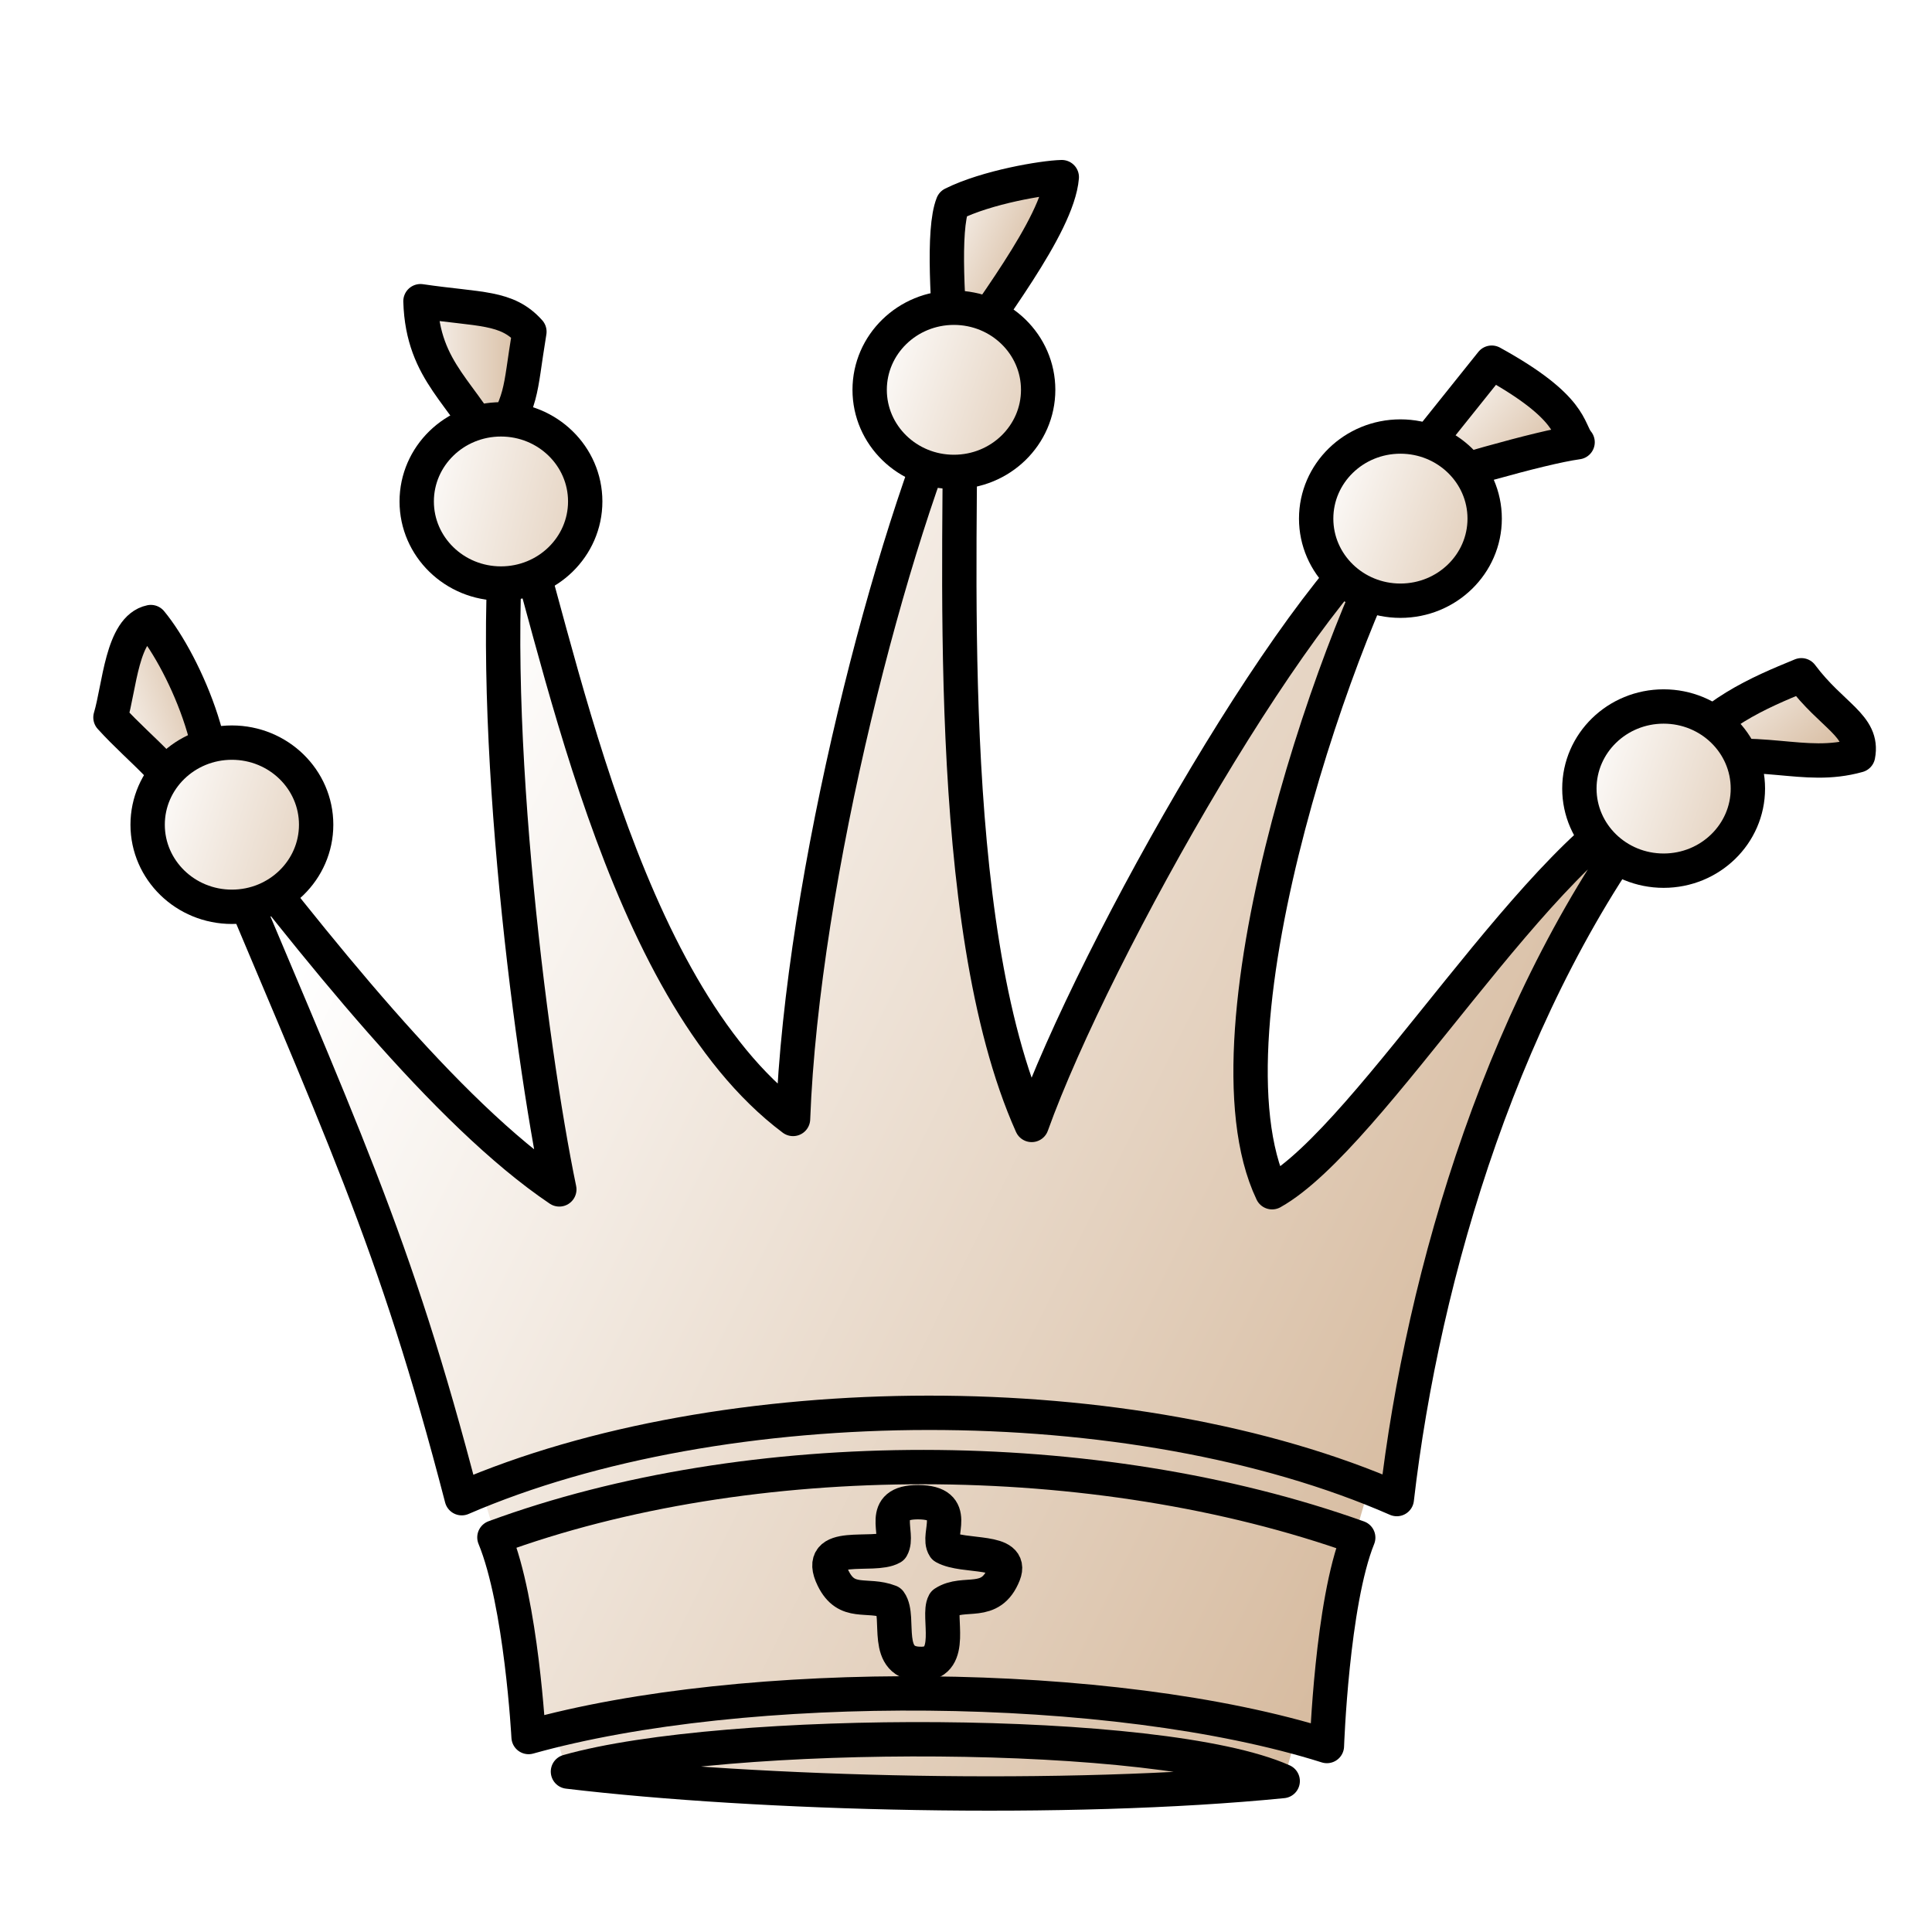
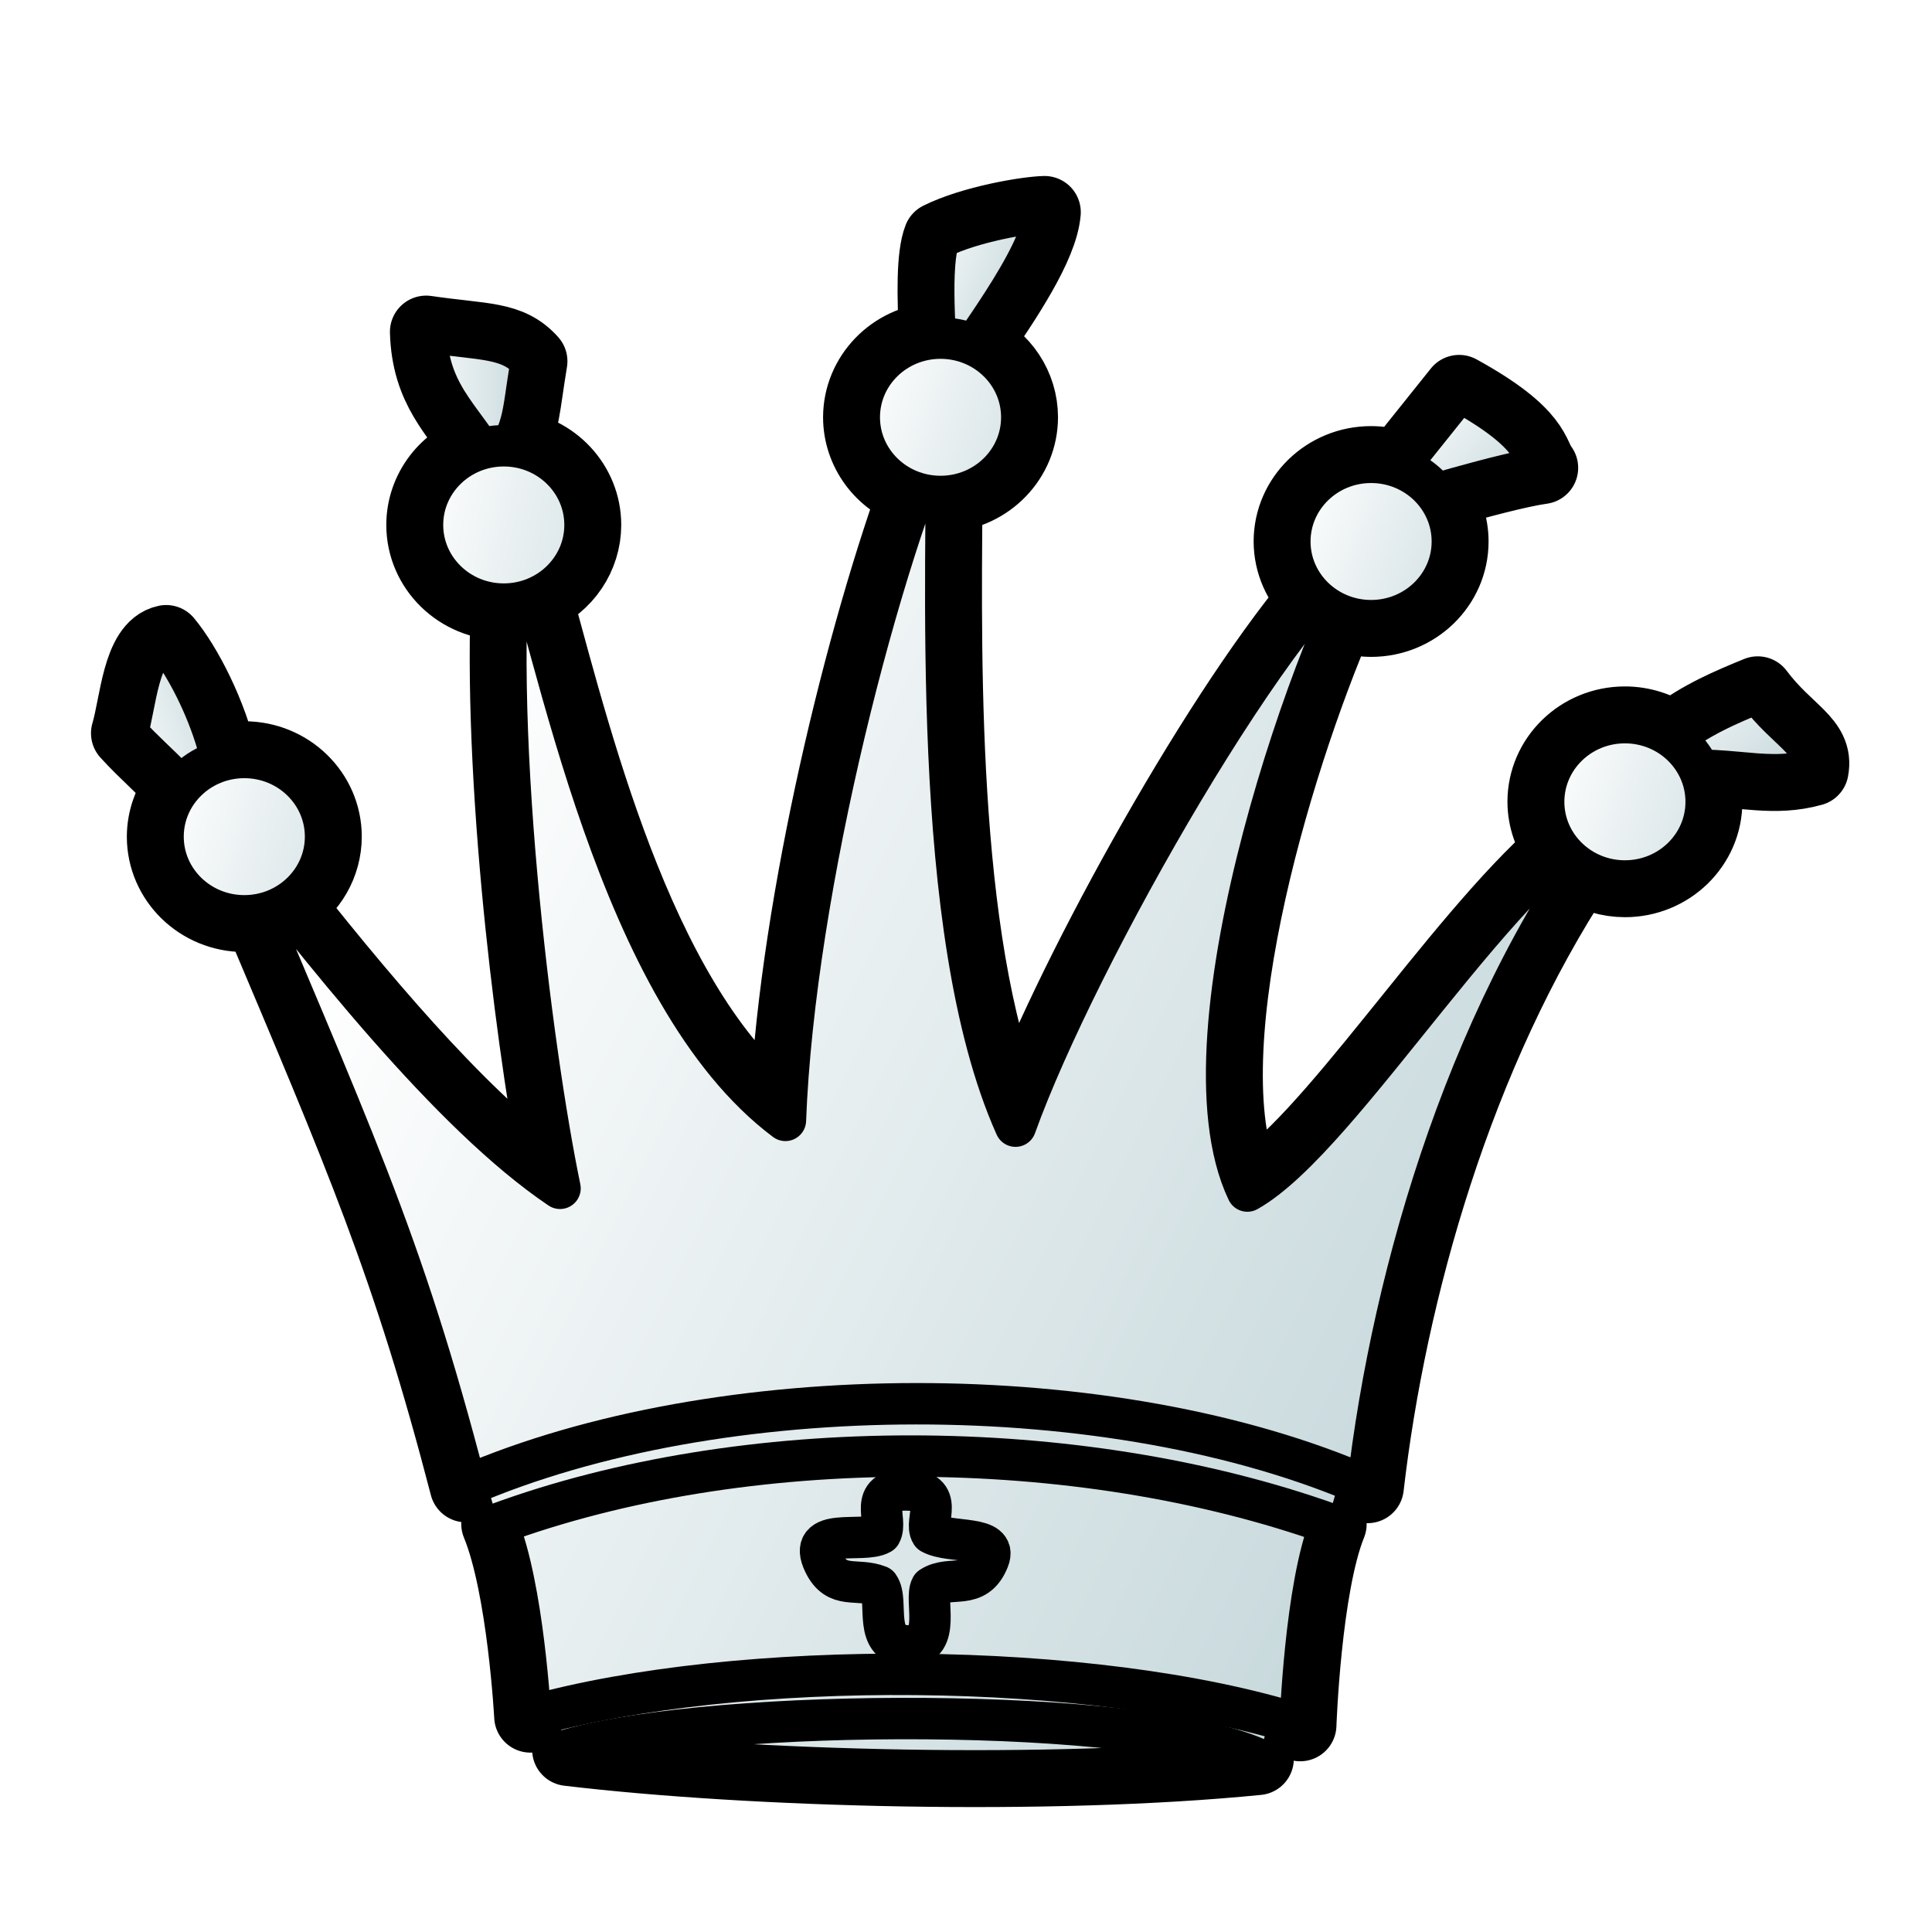
- <svg xmlns="http://www.w3.org/2000/svg" xmlns:xlink="http://www.w3.org/1999/xlink" height="700pt" viewBox="-20 0 900 900" width="700pt">
-   <linearGradient id="a">
-     <stop offset="0" stop-color="#fff" />
-     <stop offset="1" stop-color="#d0b090" />
-   </linearGradient>
-   <linearGradient id="g" gradientUnits="userSpaceOnUse" x1="785.141" x2="840.911" xlink:href="#a" y1="294.759" y2="363.089" />
-   <linearGradient id="e" gradientUnits="userSpaceOnUse" x1="649.863" x2="711.117" xlink:href="#a" y1="171.18" y2="227.749" />
-   <linearGradient id="c" gradientUnits="userSpaceOnUse" x1="406.012" x2="470.835" xlink:href="#a" y1="103.532" y2="132.994" />
-   <linearGradient id="i" gradientUnits="userSpaceOnUse" x1="167.872" x2="234.62" xlink:href="#a" y1="174.997" y2="174.997" />
-   <linearGradient id="k" gradientUnits="userSpaceOnUse" x1="23.458" x2="87.371" xlink:href="#a" y1="337.855" y2="315.463" />
-   <linearGradient id="j" gradientUnits="userSpaceOnUse" x1="339.471" x2="514.54" xlink:href="#a" y1="530.606" y2="571.593" />
-   <linearGradient id="d" gradientUnits="userSpaceOnUse" x1="339.471" x2="495.022" xlink:href="#a" y1="530.606" y2="584.758" />
-   <linearGradient id="f" gradientUnits="userSpaceOnUse" x1="339.471" x2="487.215" xlink:href="#a" y1="530.606" y2="584.758" />
-   <linearGradient id="h" gradientUnits="userSpaceOnUse" x1="339.471" x2="498.926" xlink:href="#a" y1="530.606" y2="584.758" />
-   <linearGradient id="l" gradientUnits="userSpaceOnUse" x1="339.471" x2="510.637" xlink:href="#a" y1="530.606" y2="584.758" />
-   <linearGradient id="b" gradientUnits="userSpaceOnUse" x1="153.604" x2="761.364" xlink:href="#a" y1="380.54" y2="682.207" />
-   <g fill-rule="evenodd">
-     <g fill="url(#b)">
-       <path d="M243.935 824.89l-50.378-166.212 433.768 1.318-49.519 169.681z" />
-       <g stroke="#000" stroke-linecap="round" stroke-linejoin="round" stroke-width="16">
-         <path d="M612.713 716.28c-122.2-43.669-283.406-43.923-402.394-.104 12.585 30.53 15.919 92.998 15.919 92.998 100.719-28.173 271.954-27.317 371.885 4.188 0 0 2.31-66.707 14.59-97.082z" />
-         <path d="M195.104 697.915c121.85-52.686 312.58-53.52 435.577.41C642.807 593.29 681.03 463.63 753.364 370.627c-54.848 21.462-134.48 158.863-180.775 184.758-36.304-76.263 35.544-274.204 63.478-316.129-46.899 28.219-146.147 203.016-175.47 284.785-42.265-94.445-32.372-271.082-33.383-345.108-31.796 69.553-73.518 229.373-77.788 342.314-81.193-60.864-109.846-225.27-131.501-290.406-11.924 93.798 8.884 257.173 22.623 323.227-52.792-35.593-114.44-113.92-165.611-180.305 65.06 155.574 88.608 202.693 120.167 324.153zm212.659 1.867c-18.998-.098-8.585 14.635-12.318 21.115-8.538 4.949-36.246-3.832-27.327 14.34 6.319 12.874 15.766 6.813 26.377 10.961 5.276 7.267-3.643 29.366 15.037 28.903 15.427-.383 7.018-22.431 10.316-28.372 9.326-6.094 21.562 2.165 27.734-13.452 4.686-11.856-18.512-7.458-27.673-12.564-3.837-5.731 7.62-20.828-12.146-20.931zm-163.19 125.491c88.823 10.599 232.722 14.36 332.958 4.407-56.568-25.281-259.89-25.068-332.958-4.407z" />
-       </g>
-     </g>
-     <g stroke="#000" stroke-linecap="round" stroke-linejoin="round">
-       <path d="M474.62 82.518c-8.56.188-34.943 4.62-50.798 12.528-4.81 12.11-2.312 47.606.131 76.64 15.185-24.37 48.737-66.254 50.667-89.168z" fill="url(#c)" stroke-width="16" />
-       <path d="M440.763 530.606a45.962 44.783 0 1 1-91.924 0 45.962 44.783 0 1 1 91.924 0z" fill="url(#d)" stroke-width="18.737" transform="translate(87.235 -271.506) scale(.85393)" />
-       <path d="M714.902 206.005c-4.717-5.653-1.71-16-40.003-37.055l-48.856 61.029c27.41-8.55 70.764-21.46 88.86-23.974z" fill="url(#e)" stroke-width="16" />
-       <path d="M440.763 530.606a45.962 44.783 0 1 1-91.924 0 45.962 44.783 0 1 1 91.924 0z" fill="url(#f)" stroke-width="18.737" transform="translate(295.235 -211.506) scale(.85393)" />
-       <path d="M845.56 351.891c2.674-13.827-12.17-18.268-26.411-37.324-19.836 8.122-42.817 17.81-59.006 40.522 40.867-8.428 59.444 4.058 85.417-3.198z" fill="url(#g)" stroke-width="16" />
-       <path d="M440.763 530.606a45.962 44.783 0 1 1-91.924 0 45.962 44.783 0 1 1 91.924 0z" fill="url(#h)" stroke-width="18.737" transform="translate(417.85 -85.749) scale(.85393)" />
-       <path d="M226.62 154.518c-10.56-11.812-22.893-10.117-50.748-14.208.972 33.726 21.104 43.135 33.081 69.375 15.185-24.37 12.737-25.253 17.667-55.167z" fill="url(#i)" stroke-width="16" />
-       <path d="M440.763 530.606a45.962 44.783 0 1 1-91.924 0 45.962 44.783 0 1 1 91.924 0z" fill="url(#j)" stroke-width="18.737" transform="translate(-123.765 -219.506) scale(.85393)" />
-       <path d="M50.263 289.782c-13.447 2.8-14.585 30.312-18.805 44.426 15.057 16.595 30.367 26.05 43.52 51.72 14.065-25.033-8.759-76.936-24.715-96.146z" fill="url(#k)" stroke-width="16" />
-       <path d="M440.763 530.606a45.962 44.783 0 1 1-91.924 0 45.962 44.783 0 1 1 91.924 0z" fill="url(#l)" stroke-width="18.737" transform="translate(-249.108 -68.92) scale(.85393)" />
-     </g>
-   </g>
+ <svg xmlns="http://www.w3.org/2000/svg" xmlns:xlink="http://www.w3.org/1999/xlink" id="queen" width="700pt" height="700pt" version="1.0" viewBox="0 0 933.333 933.333">
+   <style id="base">.base{fill-opacity:1;fill-rule:evenodd;stroke-miterlimit:4;stroke-dasharray:none;stroke-linecap:round;stroke-linejoin:round;stroke-opacity:1}.stroke-medium{stroke-width:20}.stroke-color{stroke:#000}</style>
+   <defs id="defs">
+     <linearGradient id="fillGradient">
+       <stop id="stop0" offset="0" style="stop-color:white;stop-opacity:1" />
+       <stop id="stop1" offset="1" style="stop-color:#bfd3d7;stop-opacity:1" />
+     </linearGradient>
+     <linearGradient xlink:href="#fillGradient" id="hair5-grad" x1="785.141" x2="840.911" y1="294.759" y2="363.089" gradientTransform="translate(30 20)" gradientUnits="userSpaceOnUse" />
+     <linearGradient xlink:href="#fillGradient" id="hair4-grad" x1="649.863" x2="711.117" y1="171.18" y2="227.749" gradientTransform="translate(30 20)" gradientUnits="userSpaceOnUse" />
+     <linearGradient xlink:href="#fillGradient" id="hair3-grad" x1="406.012" x2="470.835" y1="103.532" y2="132.994" gradientTransform="translate(30 20)" gradientUnits="userSpaceOnUse" />
+     <linearGradient xlink:href="#fillGradient" id="hair2-grad" x1="167.872" x2="234.62" y1="174.997" y2="174.997" gradientTransform="translate(30 20)" gradientUnits="userSpaceOnUse" />
+     <linearGradient xlink:href="#fillGradient" id="hair1-grad" x1="23.458" x2="87.371" y1="337.855" y2="315.463" gradientTransform="translate(30 20)" gradientUnits="userSpaceOnUse" />
+     <linearGradient xlink:href="#fillGradient" id="hairknot1-grad" x1="339.471" x2="514.54" y1="530.606" y2="571.593" gradientTransform="matrix(.85393 0 0 .85393 -93.765 -199.506)" gradientUnits="userSpaceOnUse" />
+     <linearGradient xlink:href="#fillGradient" id="hairknot3-grad" x1="339.471" x2="495.022" y1="530.606" y2="584.758" gradientTransform="matrix(.85393 0 0 .85393 117.235 -251.506)" gradientUnits="userSpaceOnUse" />
+     <linearGradient xlink:href="#fillGradient" id="hairknot4-grad" x1="339.471" x2="487.215" y1="530.606" y2="584.758" gradientTransform="matrix(.85393 0 0 .85393 325.235 -191.506)" gradientUnits="userSpaceOnUse" />
+     <linearGradient xlink:href="#fillGradient" id="hairknot5-grad" x1="339.471" x2="498.926" y1="530.606" y2="584.758" gradientTransform="matrix(.85393 0 0 .85393 447.85 -65.749)" gradientUnits="userSpaceOnUse" />
+     <linearGradient xlink:href="#fillGradient" id="hairknot2-grad" x1="339.471" x2="510.637" y1="530.606" y2="584.758" gradientTransform="matrix(.85393 0 0 .85393 -219.108 -48.92)" gradientUnits="userSpaceOnUse" />
+     <linearGradient xlink:href="#fillGradient" id="filler-grad" x1="153.604" x2="761.364" y1="380.54" y2="682.207" gradientTransform="translate(30 20)" gradientUnits="userSpaceOnUse" />
+     <linearGradient xlink:href="#fillGradient" id="crown-grad" x1="153.604" x2="761.364" y1="380.54" y2="682.207" gradientTransform="translate(30 20)" gradientUnits="userSpaceOnUse" />
+     <linearGradient xlink:href="#fillGradient" id="fullhair-grad" x1="153.604" x2="761.364" y1="380.54" y2="682.207" gradientTransform="translate(30 20)" gradientUnits="userSpaceOnUse" />
+     <linearGradient xlink:href="#fillGradient" id="cross-grad" x1="153.604" x2="761.364" y1="380.54" y2="682.207" gradientTransform="translate(30 20)" gradientUnits="userSpaceOnUse" />
+     <linearGradient xlink:href="#fillGradient" id="base-grad" x1="153.604" x2="761.364" y1="380.54" y2="682.207" gradientTransform="translate(30 20)" gradientUnits="userSpaceOnUse" />
+   </defs>
+   <path id="boundary" d="M660.682 718.326c10.937-94.735 43.198-209.413 102.474-299.248 6.452 4.23 14.048 6.496 21.824 6.512 21.676 0 39.248-17.12 39.249-38.24a37.4 37.4 0 0 0-3.29-15.301c21.528.221 36.223 4.981 54.622-.158 2.674-13.828-12.172-18.269-26.413-37.325-13.28 5.438-27.966 11.584-41.084 21.864-6.707-4.757-14.788-7.32-23.084-7.323-21.676 0-39.248 17.122-39.248 38.243.037 8.344 2.873 16.447 8.077 23.074-51.187 44.947-112.715 143.423-151.221 164.96-29.602-62.183 12.692-205.21 44.465-278.648a40.136 40.136 0 0 0 15.314 3.098c21.676 0 39.248-17.122 39.248-38.242-.002-8.279-2.761-16.333-7.863-22.953 20.208-5.828 40.26-11.122 51.15-12.635-4.717-5.653-1.71-15.999-40.004-37.053l-29.324 36.631a40.177 40.177 0 0 0-13.207-2.232c-21.676 0-39.248 17.121-39.248 38.242.037 10.302 4.338 20.155 11.93 27.326-50.57 60.705-120.615 188.648-144.451 255.121-35.85-80.109-34.173-218.798-33.455-304.398 20.509-1.417 36.42-18.016 36.472-38.05-.004-14.97-8.974-28.563-22.953-34.779 15.347-22.318 32.588-48.044 33.957-64.294-8.56.187-34.942 4.62-50.797 12.529-3.307 8.326-3.133 27.74-1.924 48.474-20.638 1.268-36.727 17.921-36.779 38.07.037 16.367 10.759 30.896 26.67 36.141-28.479 79.654-58.758 208.183-62.363 303.514-68.446-51.309-99.419-175.636-120.473-252.607 14.347-6.049 23.642-19.816 23.662-35.047 0-19.694-15.352-36.167-35.47-38.063 6.223-12.278 5.723-18.253 9.474-41.011-10.56-11.813-22.893-10.118-50.748-14.21.8 27.718 14.538 39.02 26.057 56.73-16.511 4.9-27.799 19.736-27.81 36.554-.001 21.12 17.57 38.242 39.247 38.242.494-.025.987-.06 1.479-.104-3.383 94.8 13.797 225.089 25.705 282.336-41.714-28.123-88.766-82.837-132-137.35 11.615-6.943 18.702-19.26 18.722-32.538 0-21.12-17.571-38.242-39.248-38.242a40.226 40.226 0 0 0-10.939 1.523c-4.977-22.396-17.152-46.036-26.82-57.676-13.447 2.8-14.585 30.31-18.805 44.424 8.716 9.607 17.515 16.837 25.934 26.19-5.55 6.75-8.588 15.132-8.618 23.78 0 21.121 17.572 38.243 39.248 38.243a40.248 40.248 0 0 0 7.11-.713c49.014 116.08 72.225 169.424 99.97 276.209m15.217 18.26c12.585 30.53 15.918 92.998 15.918 92.998m371.885 4.187s2.31-66.706 14.59-97.082M274.574 845.273c88.822 10.6 232.721 14.36 332.957 4.407" class="base stroke-color" style="fill:none;stroke-width:35" />
+   <path id="hair5" d="M875.56 371.891c2.674-13.827-12.17-18.268-26.411-37.324-19.836 8.122-42.817 17.81-59.006 40.522 40.867-8.428 59.444 4.058 85.417-3.198z" class="base stroke-color stroke-medium" style="fill:url(#hair5-grad)" />
+   <path id="hair4" d="M744.902 226.005c-4.717-5.653-1.71-16-40.003-37.055l-48.856 61.029c27.41-8.55 70.764-21.46 88.86-23.974z" class="base stroke-color stroke-medium" style="fill:url(#hair4-grad)" />
+   <path id="hair3" d="M504.62 102.518c-8.56.188-34.943 4.62-50.798 12.528-4.81 12.11-2.312 47.606.131 76.64 15.185-24.37 48.737-66.254 50.667-89.168z" class="base stroke-color stroke-medium" style="fill:url(#hair3-grad)" />
+   <path id="hair2" d="M256.62 174.518c-10.56-11.812-22.893-10.117-50.748-14.208.972 33.726 21.104 43.135 33.081 69.375 15.185-24.37 12.737-25.253 17.667-55.167z" class="base stroke-color stroke-medium" style="fill:url(#hair2-grad)" />
+   <path id="hair1" d="M80.263 309.782c-13.447 2.8-14.585 30.312-18.805 44.426 15.057 16.595 30.367 26.05 43.52 51.72 14.065-25.033-8.759-76.936-24.715-96.146z" class="base stroke-color stroke-medium" style="fill:url(#hair1-grad)" />
+   <path id="filler" d="m273.935 844.89-50.378-166.212 433.768 1.318-49.519 169.681z" style="fill:url(#filler-grad)" />
+   <path id="crown" d="M642.713 736.28c-122.2-43.669-283.406-43.923-402.394-.104 12.585 30.53 15.919 92.998 15.919 92.998 100.719-28.173 271.954-27.317 371.885 4.188 0 0 2.31-66.707 14.59-97.082z" class="base stroke-color stroke-medium" style="fill:url(#crown-grad)" />
+   <path id="fullhair" d="M225.104 717.915c121.85-52.686 312.58-53.52 435.577.41C672.807 613.29 711.03 483.63 783.364 390.627c-54.848 21.462-134.48 158.863-180.775 184.758-36.304-76.263 35.544-274.204 63.478-316.129-46.899 28.219-146.147 203.016-175.47 284.785-42.265-94.445-32.372-271.082-33.383-345.108-31.796 69.553-73.518 229.373-77.788 342.314-81.193-60.864-109.846-225.27-131.501-290.406-11.924 93.798 8.884 257.173 22.623 323.227-52.792-35.593-114.44-113.92-165.611-180.305 65.06 155.574 88.608 202.693 120.167 324.153z" class="base stroke-color stroke-medium" style="fill:url(#fullhair-grad)" />
+   <path id="cross" d="M437.763 719.782c-18.998-.098-8.585 14.635-12.318 21.115-8.538 4.949-36.246-3.832-27.327 14.34 6.319 12.874 15.766 6.813 26.377 10.961 5.276 7.267-3.643 29.366 15.037 28.903 15.427-.383 7.018-22.431 10.316-28.372 9.326-6.094 21.562 2.165 27.734-13.452 4.686-11.856-18.512-7.458-27.673-12.564-3.837-5.731 7.62-20.828-12.146-20.931z" class="base stroke-color stroke-medium" style="fill:url(#cross-grad)" />
+   <path id="path37" d="M274.573 845.273c88.823 10.599 232.722 14.36 332.958 4.407-56.568-25.281-259.89-25.068-332.958-4.407z" class="base stroke-color stroke-medium" style="fill:url(#base-grad)" />
+   <ellipse id="hairknot2" cx="243.366" cy="253.592" class="base stroke-color stroke-medium" rx="39.248" ry="38.242" style="fill:url(#hairknot1-grad)" />
+   <ellipse id="hairknot1" cx="118.023" cy="404.177" class="base stroke-color stroke-medium" rx="39.248" ry="38.242" style="fill:url(#hairknot2-grad)" />
+   <ellipse id="hairknot3" cx="454.366" cy="201.592" class="base stroke-color stroke-medium" rx="39.248" ry="38.242" style="fill:url(#hairknot3-grad)" />
+   <ellipse id="hairknot4" cx="662.366" cy="261.592" class="base stroke-color stroke-medium" rx="39.248" ry="38.242" style="fill:url(#hairknot4-grad)" />
+   <ellipse id="hairknot5" cx="784.981" cy="387.349" class="base stroke-color stroke-medium" rx="39.248" ry="38.242" style="fill:url(#hairknot5-grad)" />
</svg>
